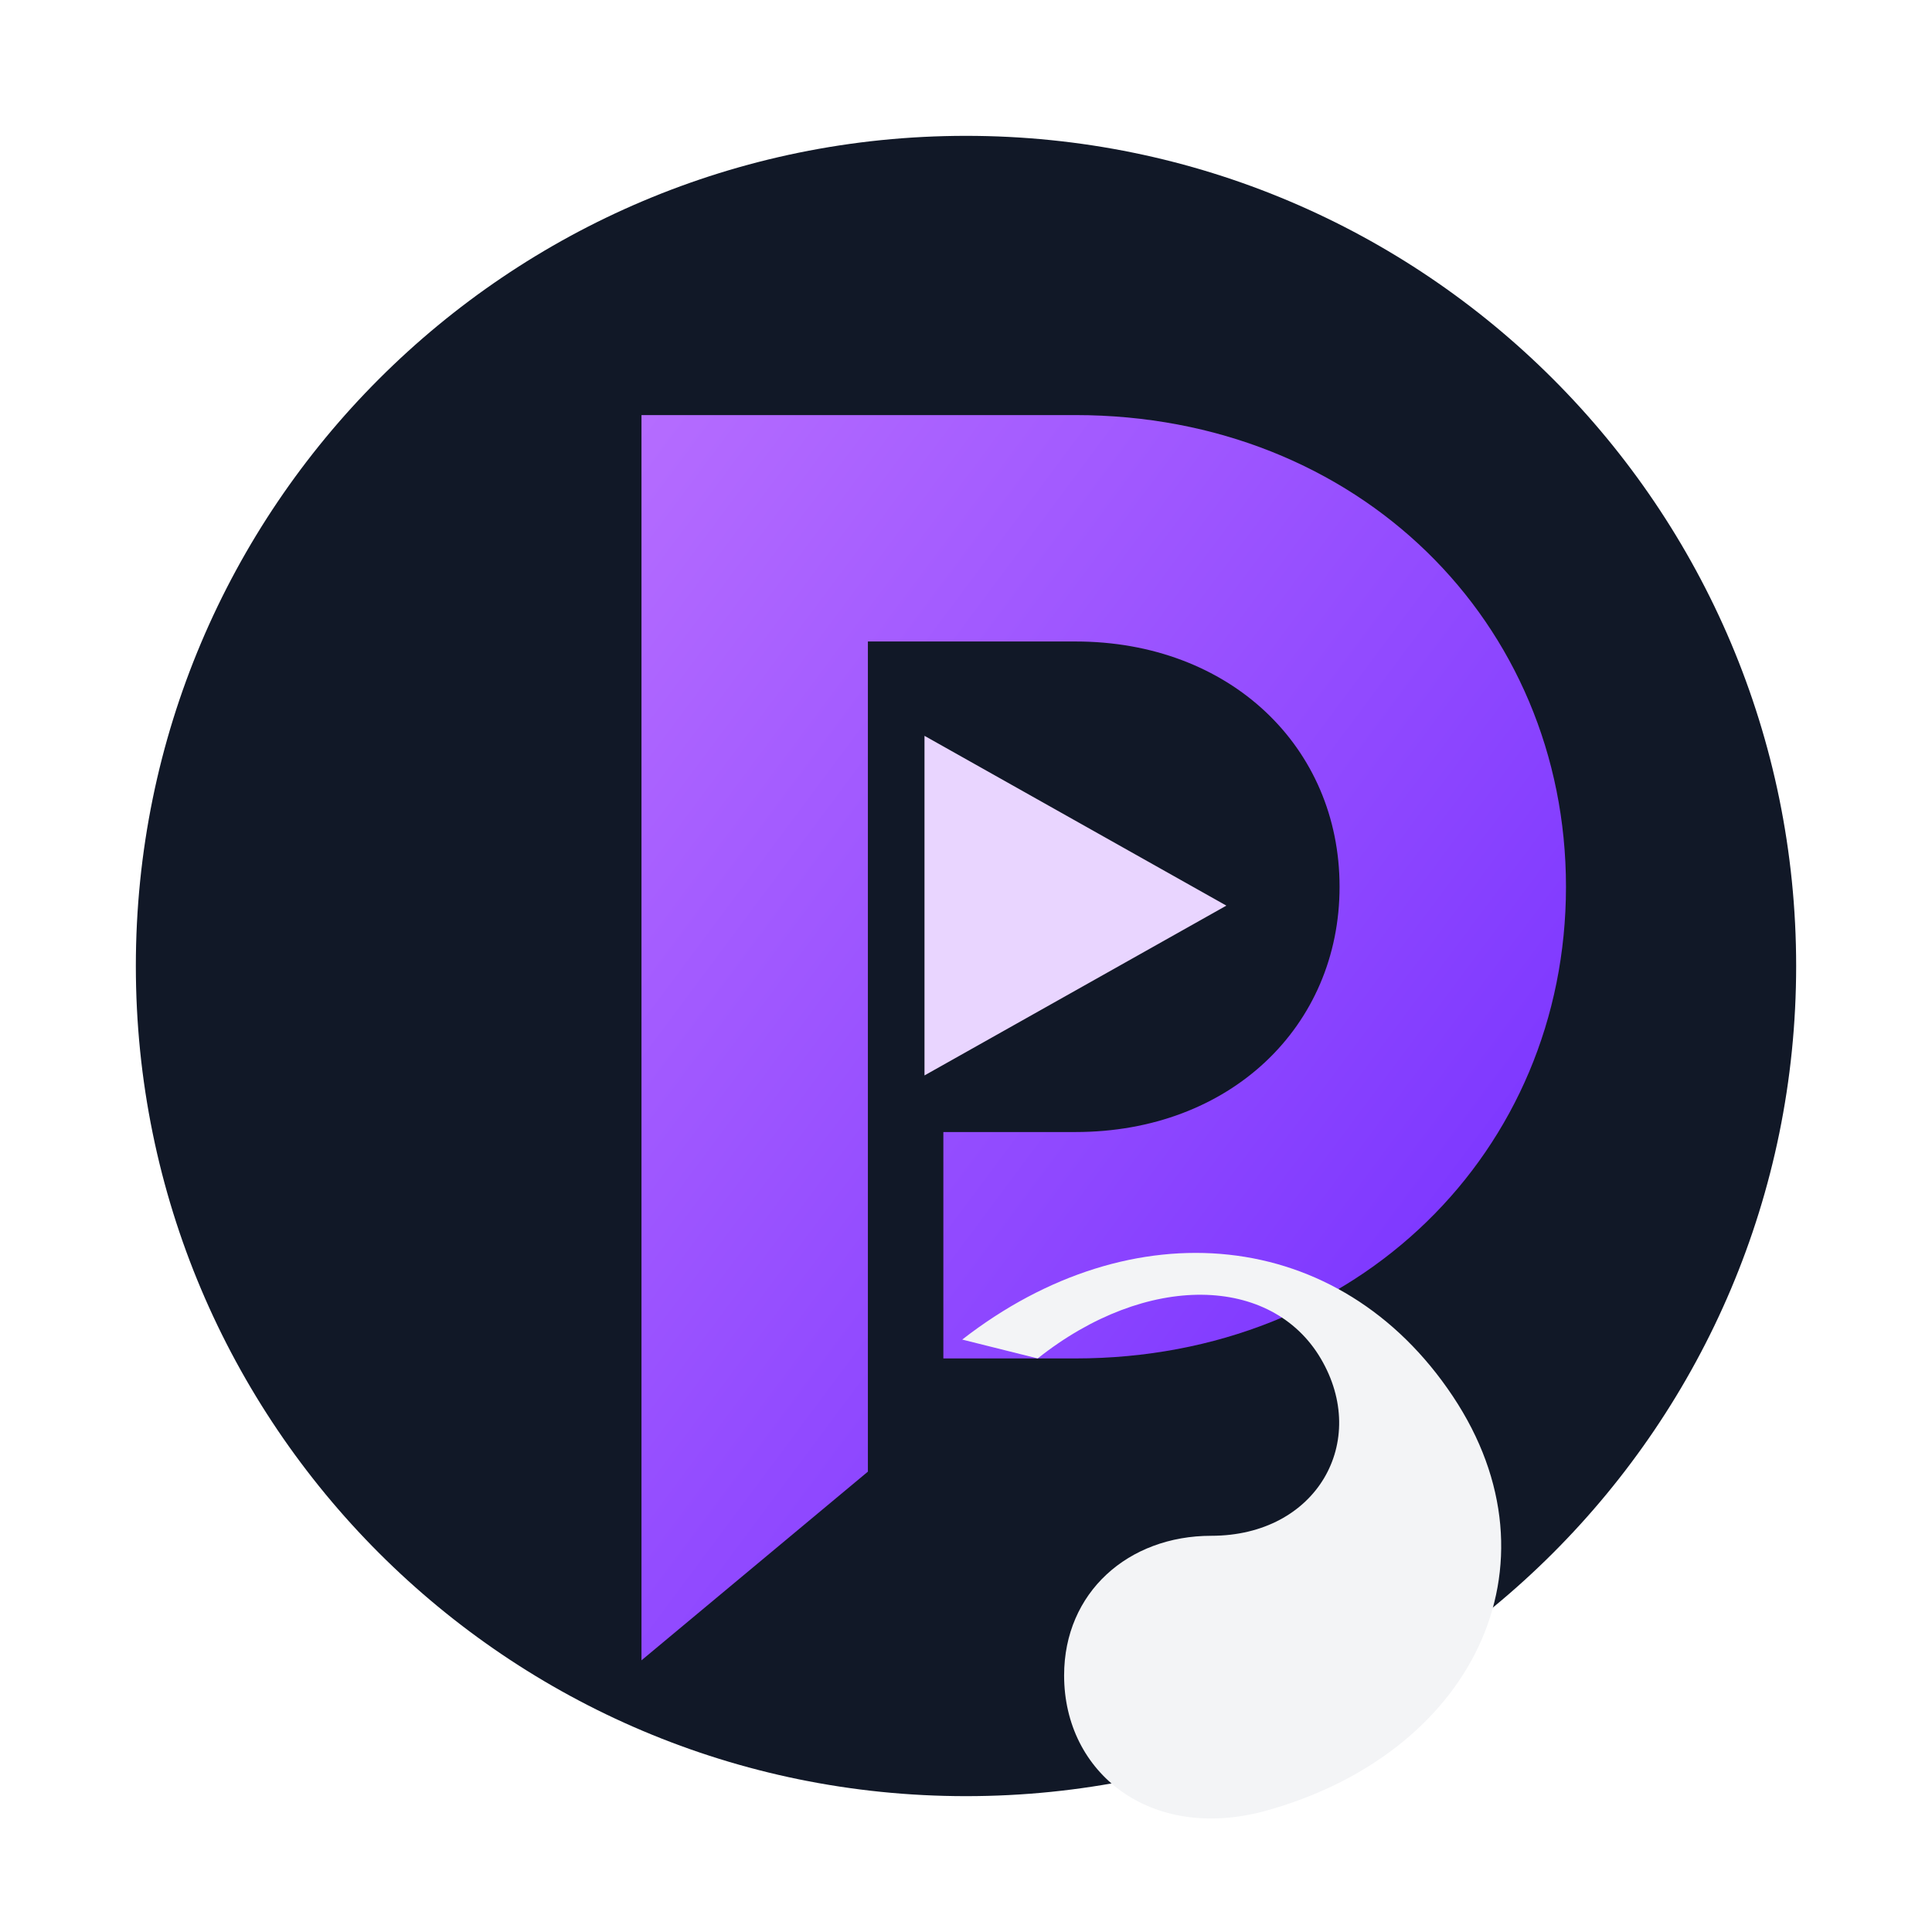
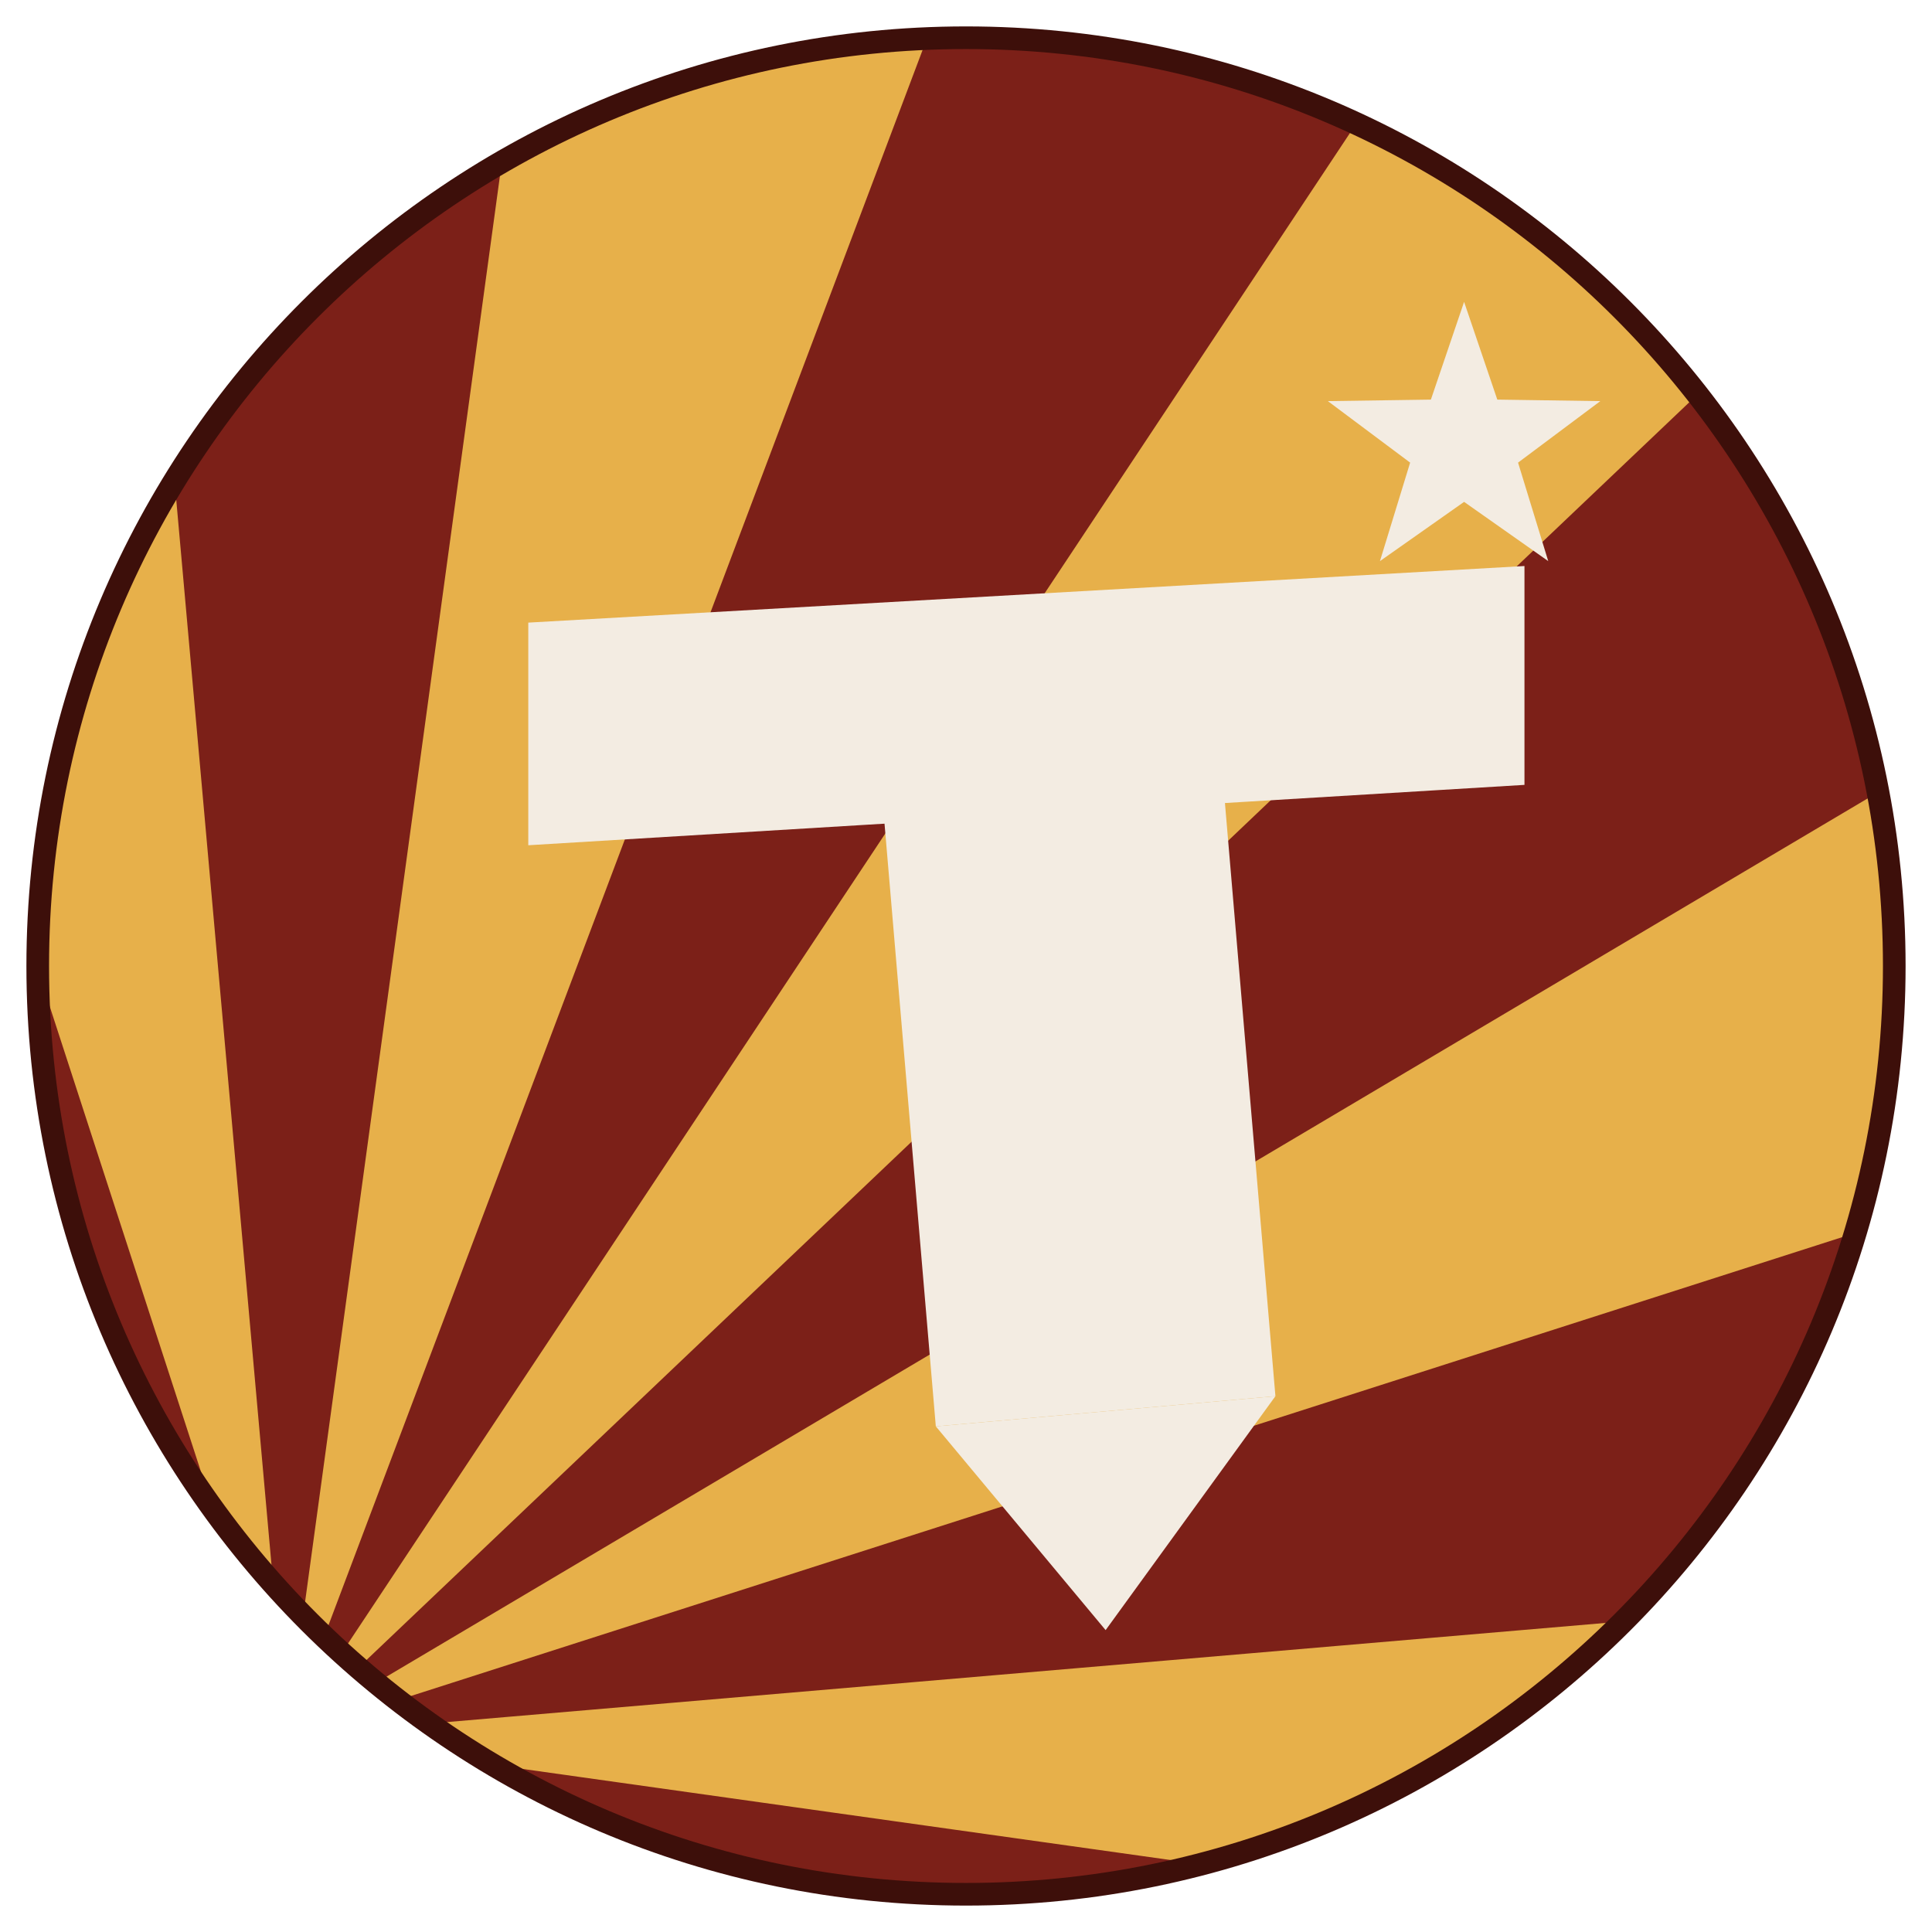
<svg xmlns="http://www.w3.org/2000/svg" viewBox="0 0 512 512" width="256" height="256">
  <defs>
-     <linearGradient id="grad" x1="0%" y1="0%" x2="100%" y2="100%">
-       <stop offset="0%" stop-color="#B56CFF" />
-       <stop offset="100%" stop-color="#6D28FF" />
-     </linearGradient>
+     <clipPath id="disc">
+       <circle cx="256" cy="256" r="246" />
+     </clipPath>
  </defs>
-   <circle cx="256" cy="256" r="220" fill="#111827" />
-   <path fill="url(#grad)" d="         M170 110         H285         C360 110 415 165 415 235         C415 305 360 360 285 360         H250         V300         H285         C326 300 355 272 355 235         C355 198 326 170 285 170         H230         V390         L170 440         Z" />
-   <polygon points="245,195 325,240 245,285" fill="#E9D5FF" />
-   <path fill="#F3F4F6" d="         M255 355         C300 320 355 325 385 370         C415 415 390 465 335 480         C305 488 282 470 282 444         C282 422 299 407 321 407         C349 407 363 382 350 360         C337 338 304 337 275 360         Z" />
+   <circle cx="256" cy="256" r="248" fill="#601812" />
+   <circle cx="256" cy="256" r="246" fill="#7c2018" />
+   <g clip-path="url(#disc)">
+     <path d="M76,460 L-158.9,-262.8 L8.3,-297.0 Z" fill="#e7b04a" />
+     <path d="M76,460 L178.9,-293.0 L344.2,-251.1 Z" fill="#e7b04a" />
+     <path d="M76,460 L496.1,-173.3 L626.8,-63.7 Z" fill="#e7b04a" />
+     <path d="M76,460 L729.7,72.4 L799.7,228.0 Z" fill="#e7b04a" />
+     <path d="M76,460 L833.2,395.2 L828.6,565.8 Z" fill="#e7b04a" />
+     <path d="M388.0,80.0 L396.8,105.9 L424.1,106.3 L402.3,122.6 L410.3,148.7 L388.0,133.0 L365.7,148.7 L373.7,122.6 L351.9,106.3 L379.2,105.9 Z" fill="#f3ece2" />
+     <polygon points="140,165 404,150 404,208 140,224" fill="#f3ece2" />
+     <polygon points="232,190 322,182 338,370 248,378" fill="#f3ece2" />
+     <polygon points="248,378 338,370 293,432" fill="#f3ece2" />
+   </g>
+   <circle cx="256" cy="256" r="246" fill="none" stroke="#3d0f0a" stroke-width="6" />
</svg>
